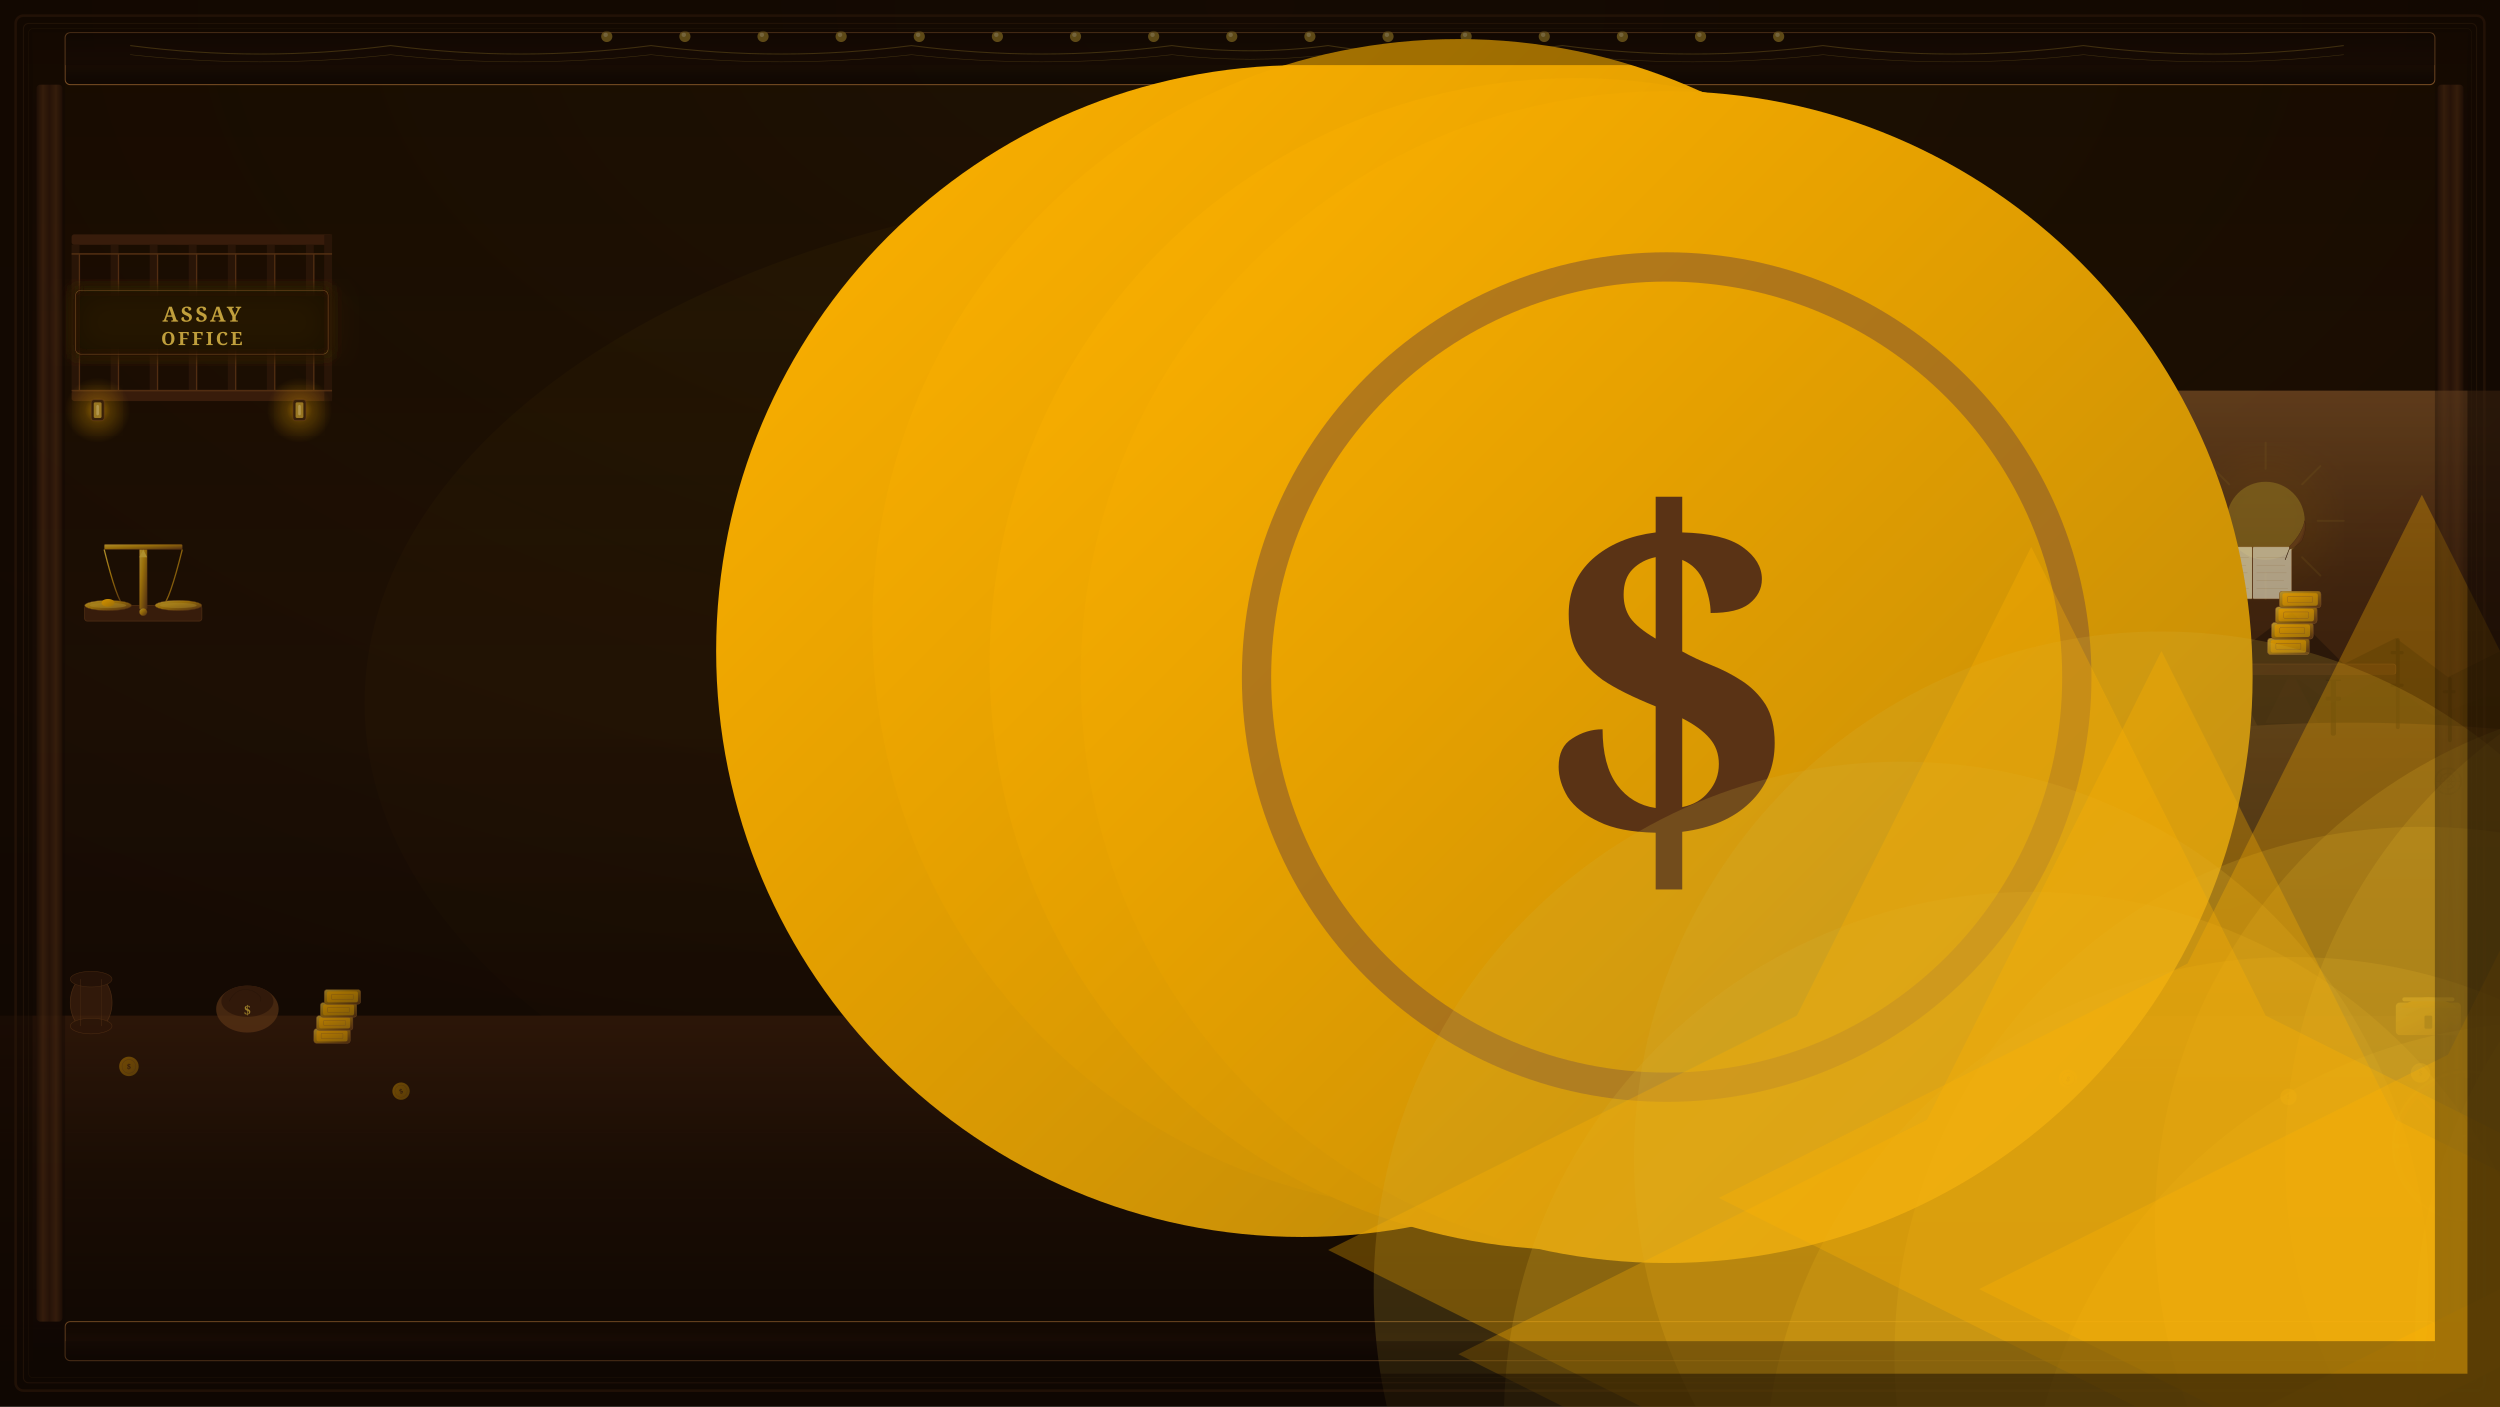
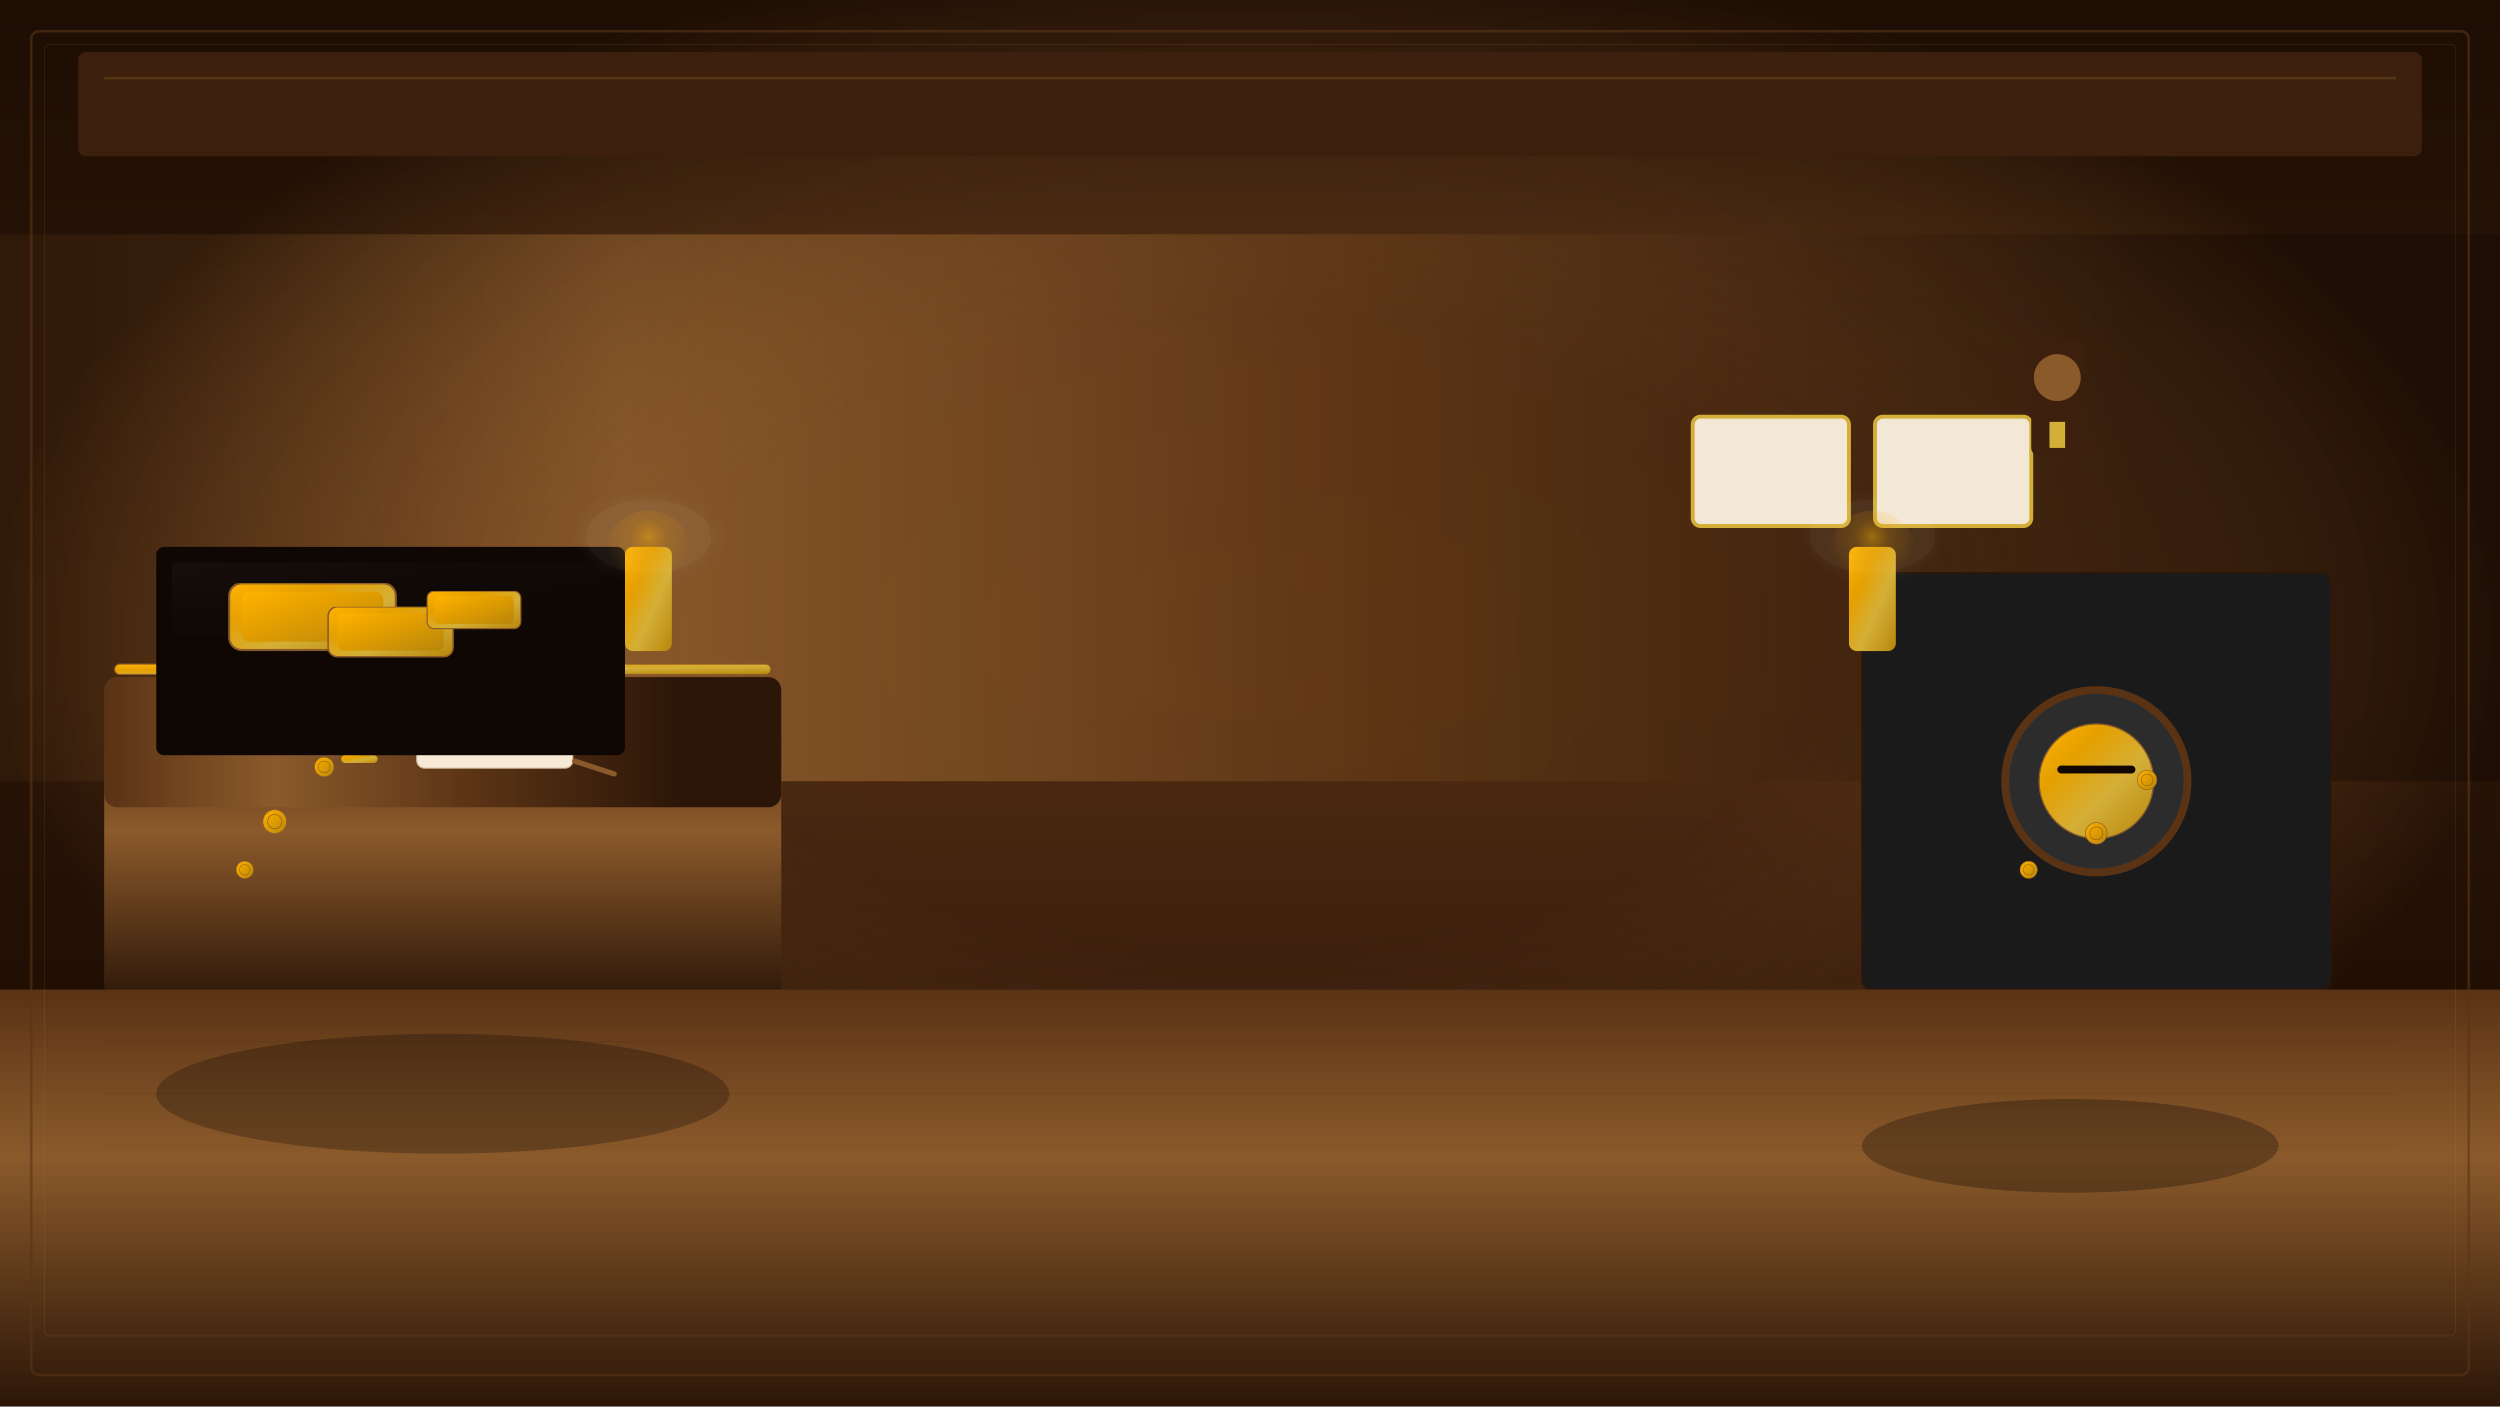
<svg xmlns="http://www.w3.org/2000/svg" viewBox="0 0 1920 1080" width="100%" height="100%">
  <defs>
-     <linearGradient id="bgGrad" x1="0" y1="0" x2="0" y2="1">
-       <stop offset="0%" stop-color="#120700" />
-       <stop offset="50%" stop-color="#1A0D04" />
-       <stop offset="100%" stop-color="#0D0602" />
+     <linearGradient id="bgWall" x1="0" y1="0" x2="0" y2="1">
+       <stop offset="0%" stop-color="#2C1608" />
+       <stop offset="35%" stop-color="#5A3315" />
+       <stop offset="65%" stop-color="#3D1F0D" />
+       <stop offset="100%" stop-color="#120700" />
    </linearGradient>
-     <linearGradient id="floorGrad" x1="0" y1="0" x2="0" y2="1">
-       <stop offset="0%" stop-color="#2C1608" />
-       <stop offset="40%" stop-color="#1A0D04" />
-       <stop offset="100%" stop-color="#0D0602" />
+     <linearGradient id="woodPanel" x1="0" y1="0" x2="1" y2="0">
+       <stop offset="0%" stop-color="#5A3315" />
+       <stop offset="25%" stop-color="#8B5A2B" />
+       <stop offset="55%" stop-color="#5A3315" />
+       <stop offset="85%" stop-color="#2C1608" />
    </linearGradient>
-     <linearGradient id="columnGrad" x1="0" y1="0" x2="1" y2="0">
-       <stop offset="0%" stop-color="#2C1608" />
-       <stop offset="25%" stop-color="#5A3315" />
-       <stop offset="50%" stop-color="#3D1F0D" />
-       <stop offset="75%" stop-color="#5A3315" />
-       <stop offset="100%" stop-color="#2C1608" />
-     </linearGradient>
-     <linearGradient id="brassGrad" x1="0" y1="0" x2="1" y2="1">
-       <stop offset="0%" stop-color="#D4AF37" />
-       <stop offset="40%" stop-color="#B8860B" />
-       <stop offset="100%" stop-color="#5A3315" />
+     <linearGradient id="brassMetal" x1="0" y1="0" x2="1" y2="1">
+       <stop offset="0%" stop-color="#FFB300" />
+       <stop offset="30%" stop-color="#E5A000" />
+       <stop offset="60%" stop-color="#D4AF37" />
+       <stop offset="100%" stop-color="#B8860B" />
    </linearGradient>
    <linearGradient id="goldShine" x1="0" y1="0" x2="1" y2="1">
      <stop offset="0%" stop-color="#FFB300" />
      <stop offset="40%" stop-color="#E5A000" />
      <stop offset="100%" stop-color="#B8860B" />
    </linearGradient>
-     <linearGradient id="sunsetGrad" x1="0" y1="0" x2="0" y2="1">
-       <stop offset="0%" stop-color="#8B5A2B" />
-       <stop offset="30%" stop-color="#5A3315" />
+     <linearGradient id="glassSheen" x1="0" y1="0" x2="1" y2="1">
+       <stop offset="0%" stop-color="#FFFFFF" stop-opacity="0.08" />
+       <stop offset="40%" stop-color="#FFFFFF" stop-opacity="0.02" />
+       <stop offset="100%" stop-color="#FFFFFF" stop-opacity="0" />
+     </linearGradient>
+     <linearGradient id="floorWood" x1="0" y1="0" x2="0" y2="1">
+       <stop offset="0%" stop-color="#5A3315" />
+       <stop offset="40%" stop-color="#8B5A2B" />
      <stop offset="100%" stop-color="#2C1608" />
    </linearGradient>
-     <linearGradient id="desertGrad" x1="0" y1="0" x2="0" y2="1">
-       <stop offset="0%" stop-color="#5A3315" />
-       <stop offset="100%" stop-color="#2C1608" />
-     </linearGradient>
-     <radialGradient id="lightGlow" cx="50%" cy="0%" r="80%">
-       <stop offset="0%" stop-color="#D4AF37" stop-opacity="0.06" />
-       <stop offset="60%" stop-color="#FFB300" stop-opacity="0.02" />
+     <radialGradient id="lampGlow" cx="50%" cy="30%" r="50%">
+       <stop offset="0%" stop-color="#FFB300" stop-opacity="0.45" />
+       <stop offset="40%" stop-color="#E5A000" stop-opacity="0.18" />
      <stop offset="100%" stop-color="#FFB300" stop-opacity="0" />
    </radialGradient>
-     <radialGradient id="lampGlow" cx="50%" cy="50%" r="50%">
-       <stop offset="0%" stop-color="#FFB300" stop-opacity="0.3" />
-       <stop offset="50%" stop-color="#E5A000" stop-opacity="0.1" />
-       <stop offset="100%" stop-color="#FFB300" stop-opacity="0" />
-     </radialGradient>
-     <radialGradient id="lampGlowStrong" cx="50%" cy="50%" r="50%">
+     <radialGradient id="lampGlowStrong" cx="50%" cy="50%" r="60%">
      <stop offset="0%" stop-color="#FFB300" stop-opacity="0.5" />
      <stop offset="40%" stop-color="#E5A000" stop-opacity="0.2" />
      <stop offset="100%" stop-color="#FFB300" stop-opacity="0" />
    </radialGradient>
-     <linearGradient id="centerGlow" x1="0" y1="0" x2="0" y2="1">
-       <stop offset="0%" stop-color="#FFB300" stop-opacity="0.03" />
-       <stop offset="100%" stop-color="#FFB300" stop-opacity="0" />
-     </linearGradient>
-     <filter id="softGlow">
-       <feGaussianBlur stdDeviation="4" />
-     </filter>
    <filter id="bloom">
-       <feGaussianBlur stdDeviation="8" />
+       <feGaussianBlur stdDeviation="6" result="b" />
+       <feComposite in="SourceGraphic" in2="b" operator="over" />
    </filter>
    <filter id="strongBloom">
-       <feGaussianBlur stdDeviation="14" />
+       <feGaussianBlur stdDeviation="12" />
    </filter>
    <symbol id="coin" viewBox="0 0 24 24">
-       <circle cx="12" cy="12" r="10" fill="url(#goldShine)" />
-       <circle cx="12" cy="12" r="7" fill="none" stroke="#8B5A2B" stroke-width="0.5" opacity="0.6" />
-       <text x="12" y="15" text-anchor="middle" fill="#5A3315" font-size="8" font-weight="bold" font-family="serif">$</text>
+       <circle cx="12" cy="12" r="10" fill="url(#goldShine)" stroke="#8B5A2B" stroke-width="0.6" />
+       <circle cx="12" cy="12" r="6" fill="none" stroke="#5A3315" stroke-width="0.6" opacity="0.6" />
    </symbol>
-     <symbol id="bulb" viewBox="0 0 14 14">
-       <circle cx="7" cy="7" r="5" fill="#D4AF37" opacity="0.6" />
-       <circle cx="6" cy="5.5" r="2" fill="#FFF8DC" opacity="0.3" />
+     <symbol id="goldBar" viewBox="0 0 40 20">
+       <rect x="0" y="0" width="40" height="16" rx="3" fill="url(#brassMetal)" stroke="#8B5A2B" stroke-width="0.5" />
+       <rect x="3" y="2" width="34" height="12" rx="2" fill="url(#goldShine)" />
    </symbol>
    <symbol id="dust" viewBox="0 0 4 4">
-       <circle cx="2" cy="2" r="1.5" fill="#D4AF37" opacity="0.2" />
+       <circle cx="2" cy="2" r="1.5" fill="#D4AF37" opacity="0.18" />
    </symbol>
    <symbol id="spark" viewBox="0 0 6 6">
-       <path d="M3 0 L4 2 L6 3 L4 4 L3 6 L2 4 L0 3 L2 2 Z" fill="#FFB300" opacity="0.3" />
-     </symbol>
-     <symbol id="goldBar" viewBox="0 0 40 20">
-       <rect x="0" y="0" width="40" height="16" rx="3" fill="url(#brassGrad)" stroke="#8B5A2B" stroke-width="0.5" />
-       <rect x="3" y="2" width="34" height="12" rx="2" fill="url(#goldShine)" />
-       <rect x="8" y="5" width="24" height="6" rx="1" fill="none" stroke="#8B5A2B" stroke-width="0.3" />
+       <path d="M3 0 L4 2 L6 3 L4 4 L3 6 L2 4 L0 3 L2 2 Z" fill="#FFB300" opacity="0.28" />
    </symbol>
    <style>
-       @keyframes floatCoin {
-         0%{transform:translateY(-40px) rotate(0deg);opacity:0}
-         10%{opacity:0.4}
-         85%{opacity:0.3}
-         100%{transform:translateY(1050px) rotate(120deg);opacity:0}
+       /* Animaciones con rango limitado a 150-200px */
+       @keyframes floatCoinSmall {
+         0%{transform:translateY(0px) rotate(0deg);opacity:0}
+         10%{opacity:0.6}
+         80%{opacity:0.5}
+         100%{transform:translateY(-160px) rotate(90deg);opacity:0}
      }
-       @keyframes floatCoin2 {
-         0%{transform:translateY(-80px) rotate(0deg);opacity:0}
-         10%{opacity:0.35}
-         85%{opacity:0.25}
-         100%{transform:translateY(1080px) rotate(-90deg);opacity:0}
+       @keyframes floatCoinSmall2 {
+         0%{transform:translateY(0px) rotate(0deg);opacity:0}
+         10%{opacity:0.5}
+         80%{opacity:0.4}
+         100%{transform:translateY(-120px) rotate(-60deg);opacity:0}
      }
-       @keyframes dustDrift {
-         0%{transform:translate(0,0);opacity:0}
-         20%{opacity:0.25}
-         80%{opacity:0.1}
-         100%{transform:translate(60px,-100px);opacity:0}
-       }
-       @keyframes dustDrift2 {
-         0%{transform:translate(0,0);opacity:0}
-         20%{opacity:0.2}
-         80%{opacity:0.08}
-         100%{transform:translate(-50px,-80px);opacity:0}
-       }
-       @keyframes sparkDrift {
-         0%{transform:translate(0,0) scale(1);opacity:0}
-         15%{opacity:0.35}
-         85%{opacity:0.15}
-         100%{transform:translate(40px,-120px) scale(0.5);opacity:0}
-       }
-       @keyframes glowPulse {
-         0%,100%{opacity:0.5}
-         50%{opacity:0.8}
-       }
-       @keyframes glowPulse2 {
-         0%,100%{opacity:0.4}
-         50%{opacity:0.7}
-       }
-       @keyframes lampFlicker {
-         0%,100%{opacity:0.7}
-         25%{opacity:0.6}
-         50%{opacity:0.8}
-         75%{opacity:0.55}
-       }
-       .coin1{animation:floatCoin 22s ease-in-out infinite}
-       .coin2{animation:floatCoin2 26s ease-in-out infinite}
-       .coin3{animation:floatCoin 18s ease-in-out infinite}
-       .dust1{animation:dustDrift 18s ease-out infinite}
-       .dust2{animation:dustDrift2 22s ease-out infinite}
-       .spark1{animation:sparkDrift 14s ease-out infinite}
-       .glow1{animation:glowPulse 4s ease-in-out infinite}
-       .glow2{animation:glowPulse2 6s ease-in-out infinite}
-       .lamp{animation:lampFlicker 3s ease-in-out infinite}
+       @keyframes opacityPulse{0%,100%{opacity:0.9}50%{opacity:0.75}}
+       .coinFloat1{animation:floatCoinSmall 20s ease-in-out infinite}
+       .coinFloat2{animation:floatCoinSmall2 24s ease-in-out infinite}
+       .lampFlicker{animation:opacityPulse 3s ease-in-out infinite}
    </style>
  </defs>
-   <rect width="1920" height="1080" fill="url(#bgGrad)" />
-   <rect width="1920" height="1080" fill="url(#lightGlow)" />
-   <ellipse cx="960" cy="540" rx="680" ry="400" fill="url(#centerGlow)" />
-   <rect x="0" y="780" width="1920" height="300" fill="url(#floorGrad)" />
-   <line x1="0" y1="820" x2="1920" y2="820" stroke="#2C1608" stroke-width="0.5" opacity="0.2" />
-   <line x1="0" y1="870" x2="1920" y2="870" stroke="#2C1608" stroke-width="0.5" opacity="0.15" />
-   <line x1="0" y1="920" x2="1920" y2="920" stroke="#2C1608" stroke-width="0.5" opacity="0.12" />
-   <line x1="0" y1="970" x2="1920" y2="970" stroke="#2C1608" stroke-width="0.5" opacity="0.1" />
-   <line x1="0" y1="1020" x2="1920" y2="1020" stroke="#2C1608" stroke-width="0.5" opacity="0.08" />
-   <rect x="12" y="12" width="1896" height="1056" rx="6" fill="none" stroke="#5A3315" stroke-width="2" opacity="0.7" />
-   <rect x="18" y="18" width="1884" height="1044" rx="4" fill="none" stroke="#8B5A2B" stroke-width="0.8" opacity="0.4" />
-   <rect x="22" y="22" width="1876" height="1036" rx="3" fill="none" stroke="#D4AF37" stroke-width="0.3" opacity="0.25" />
-   <rect x="50" y="25" width="1820" height="40" rx="4" fill="url(#bgGrad)" opacity="0.85" stroke="#8B5A2B" stroke-width="0.8" />
-   <g opacity="0.35">
-     <path d="M100 35 Q200 48 300 35 Q400 48 500 35 Q600 48 700 35 Q800 48 900 35 Q960 43 1020 35 Q1100 48 1200 35 Q1300 48 1400 35 Q1500 48 1600 35 Q1700 48 1800 35" fill="none" stroke="#D4AF37" stroke-width="0.8" />
-     <path d="M100 42 Q200 53 300 42 Q400 53 500 42 Q600 53 700 42 Q800 53 900 42 Q960 49 1020 42 Q1100 53 1200 42 Q1300 53 1400 42 Q1500 53 1600 42 Q1700 53 1800 42" fill="none" stroke="#D4AF37" stroke-width="0.4" />
+   <g id="background">
+     <rect width="1920" height="1080" fill="url(#bgWall)" />
+     <rect x="0" y="180" width="1920" height="420" fill="url(#woodPanel)" opacity="0.95" />
  </g>
-   <g>
-     <use href="#bulb" x="460" y="22" width="12" height="12" class="glow1" />
-     <use href="#bulb" x="520" y="22" width="12" height="12" class="glow2" />
-     <use href="#bulb" x="580" y="22" width="12" height="12" class="glow1" />
-     <use href="#bulb" x="640" y="22" width="12" height="12" class="glow2" />
-     <use href="#bulb" x="700" y="22" width="12" height="12" class="glow1" />
-     <use href="#bulb" x="760" y="22" width="12" height="12" class="glow2" />
-     <use href="#bulb" x="820" y="22" width="12" height="12" class="glow1" />
-     <use href="#bulb" x="880" y="22" width="12" height="12" class="glow2" />
-     <use href="#bulb" x="940" y="22" width="12" height="12" class="glow1" />
-     <use href="#bulb" x="1000" y="22" width="12" height="12" class="glow2" />
-     <use href="#bulb" x="1060" y="22" width="12" height="12" class="glow1" />
-     <use href="#bulb" x="1120" y="22" width="12" height="12" class="glow2" />
-     <use href="#bulb" x="1180" y="22" width="12" height="12" class="glow1" />
-     <use href="#bulb" x="1240" y="22" width="12" height="12" class="glow2" />
-     <use href="#bulb" x="1300" y="22" width="12" height="12" class="glow1" />
-     <use href="#bulb" x="1360" y="22" width="12" height="12" class="glow2" />
+   <g id="vignette">
+     <radialGradient id="centerVig" cx="50%" cy="45%" r="50%">
+       <stop offset="0%" stop-color="#FFB300" stop-opacity="0.02" />
+       <stop offset="45%" stop-color="#8B5A2B" stop-opacity="0.04" />
+       <stop offset="100%" stop-color="#120700" stop-opacity="0.6" />
+     </radialGradient>
+     <rect x="0" y="0" width="1920" height="1080" fill="url(#centerVig)" />
  </g>
-   <rect x="50" y="1015" width="1820" height="30" rx="4" fill="url(#bgGrad)" opacity="0.7" stroke="#8B5A2B" stroke-width="0.8" />
-   <rect x="28" y="65" width="20" height="950" rx="3" fill="url(#columnGrad)" opacity="0.75" />
-   <rect x="1872" y="65" width="20" height="950" rx="3" fill="url(#columnGrad)" opacity="0.75" />
-   <g opacity="0.85">
-     <rect x="55" y="180" width="200" height="8" rx="2" fill="#3D1F0D" />
-     <rect x="55" y="300" width="200" height="8" rx="2" fill="#3D1F0D" />
-     <rect x="55" y="188" width="6" height="112" fill="#2C1608" />
-     <rect x="85" y="188" width="6" height="112" fill="#2C1608" />
-     <rect x="115" y="188" width="6" height="112" fill="#2C1608" />
-     <rect x="145" y="188" width="6" height="112" fill="#2C1608" />
-     <rect x="175" y="188" width="6" height="112" fill="#2C1608" />
-     <rect x="205" y="188" width="6" height="112" fill="#2C1608" />
-     <rect x="235" y="188" width="6" height="112" fill="#2C1608" />
-     <rect x="249" y="180" width="6" height="128" fill="#2C1608" />
-     <line x1="55" y1="195" x2="255" y2="195" stroke="#5A3315" stroke-width="1.2" />
-     <line x1="55" y1="300" x2="255" y2="300" stroke="#5A3315" stroke-width="1.2" />
-     <line x1="61" y1="195" x2="61" y2="300" stroke="#5A3315" stroke-width="1" />
-     <line x1="91" y1="195" x2="91" y2="300" stroke="#5A3315" stroke-width="1" />
-     <line x1="121" y1="195" x2="121" y2="300" stroke="#5A3315" stroke-width="1" />
-     <line x1="151" y1="195" x2="151" y2="300" stroke="#5A3315" stroke-width="1" />
-     <line x1="181" y1="195" x2="181" y2="300" stroke="#5A3315" stroke-width="1" />
-     <line x1="211" y1="195" x2="211" y2="300" stroke="#5A3315" stroke-width="1" />
-     <line x1="241" y1="195" x2="241" y2="300" stroke="#5A3315" stroke-width="1" />
-     <rect x="55" y="220" width="200" height="55" rx="6" fill="#120700" stroke="#5A3315" stroke-width="1" filter="url(#softGlow)" />
-     <rect x="58" y="223" width="194" height="49" rx="4" fill="none" stroke="#8B5A2B" stroke-width="0.4" />
-     <text x="155" y="247" text-anchor="middle" fill="#D4AF37" font-size="16" font-weight="bold" font-family="serif" letter-spacing="2">ASSAY</text>
-     <text x="155" y="265" text-anchor="middle" fill="#D4AF37" font-size="14" font-weight="bold" font-family="serif" letter-spacing="2">OFFICE</text>
-     <text x="155" y="247" text-anchor="middle" fill="#FFF8DC" font-size="16" font-weight="bold" font-family="serif" letter-spacing="2" opacity="0.12">ASSAY</text>
-     <text x="155" y="265" text-anchor="middle" fill="#FFF8DC" font-size="14" font-weight="bold" font-family="serif" letter-spacing="2" opacity="0.12">OFFICE</text>
+   <g id="wall_details">
+     <rect x="60" y="40" width="1800" height="80" rx="6" fill="#3D1F0D" />
+     <path d="M80 60 h1760" stroke="#D4AF37" stroke-width="2" opacity="0.16" />
  </g>
-   <rect x="55" y="220" width="200" height="55" rx="6" fill="#FFB300" opacity="0.06" filter="url(#strongBloom)" />
-   <g transform="translate(75, 315)" class="lamp">
-     <circle cx="0" cy="0" r="25" fill="url(#lampGlowStrong)" />
-     <rect x="-5" y="-8" width="10" height="16" rx="2" fill="#2C1608" stroke="#5A3315" stroke-width="0.5" />
-     <rect x="-3" y="-6" width="6" height="12" rx="1" fill="#D4AF37" opacity="0.6" />
-     <rect x="-1" y="-4" width="2" height="8" rx="1" fill="#FFF8DC" opacity="0.25" />
-     <circle cx="0" cy="0" r="16" fill="#FFB300" opacity="0.08" filter="url(#bloom)" />
-   </g>
-   <g transform="translate(230, 315)" class="lamp">
-     <circle cx="0" cy="0" r="25" fill="url(#lampGlowStrong)" />
-     <rect x="-5" y="-8" width="10" height="16" rx="2" fill="#2C1608" stroke="#5A3315" stroke-width="0.5" />
-     <rect x="-3" y="-6" width="6" height="12" rx="1" fill="#D4AF37" opacity="0.6" />
-     <rect x="-1" y="-4" width="2" height="8" rx="1" fill="#FFF8DC" opacity="0.25" />
-     <circle cx="0" cy="0" r="16" fill="#FFB300" opacity="0.08" filter="url(#bloom)" />
-   </g>
-   <g transform="translate(75, 410)" opacity="0.8">
-     <rect x="-10" y="55" width="90" height="12" rx="2" fill="#3D1F0D" stroke="#5A3315" stroke-width="0.6" />
-     <rect x="32" y="10" width="6" height="48" rx="1" fill="url(#brassGrad)" stroke="#5A3315" stroke-width="0.3" />
-     <rect x="5" y="8" width="60" height="4" rx="1" fill="url(#brassGrad)" stroke="#5A3315" stroke-width="0.3" />
-     <path d="M5 12 Q15 52 20 55" fill="none" stroke="url(#brassGrad)" stroke-width="1" />
-     <ellipse cx="8" cy="55" rx="18" ry="4" fill="url(#brassGrad)" stroke="#5A3315" stroke-width="0.3" />
-     <ellipse cx="8" cy="55" rx="14" ry="2" fill="#D4AF37" opacity="0.4" />
-     <path d="M65 12 Q55 52 50 55" fill="none" stroke="url(#brassGrad)" stroke-width="1" />
-     <ellipse cx="62" cy="55" rx="18" ry="4" fill="url(#brassGrad)" stroke="#5A3315" stroke-width="0.3" />
-     <ellipse cx="62" cy="55" rx="14" ry="2" fill="#D4AF37" opacity="0.4" />
-     <ellipse cx="8" cy="53" rx="5" ry="3" fill="url(#goldShine)" />
-     <polygon points="35,12 32,18 38,18" fill="#D4AF37" />
-     <circle cx="35" cy="60" r="3" fill="url(#brassGrad)" stroke="#5A3315" stroke-width="0.2" />
-   </g>
-   <g transform="translate(70, 770)" opacity="0.7">
-     <ellipse cx="0" cy="0" rx="16" ry="22" fill="#3D1F0D" stroke="#5A3315" stroke-width="0.6" />
-     <ellipse cx="0" cy="-18" rx="16" ry="6" fill="#2C1608" stroke="#5A3315" stroke-width="0.4" />
-     <ellipse cx="0" cy="18" rx="16" ry="6" fill="#2C1608" stroke="#5A3315" stroke-width="0.4" />
-     <line x1="-8" y1="-18" x2="-8" y2="18" stroke="#5A3315" stroke-width="0.4" />
-     <line x1="8" y1="-18" x2="8" y2="18" stroke="#5A3315" stroke-width="0.4" />
-   </g>
-   <g transform="translate(190, 775)" opacity="0.7">
-     <ellipse cx="0" cy="0" rx="24" ry="18" fill="#5A3315" />
-     <ellipse cx="0" cy="-6" rx="20" ry="12" fill="#3D1F0D" />
-     <path d="M-14 -6 Q-8 -18 4 -14 Q12 -10 10 -6" fill="#3D1F0D" stroke="#2C1608" stroke-width="0.3" />
-     <text x="0" y="4" text-anchor="middle" fill="#D4AF37" font-size="10" font-weight="bold">$</text>
-   </g>
-   <g transform="translate(240, 790)" opacity="0.65">
-     <use href="#goldBar" x="0" y="0" width="30" height="14" />
-     <use href="#goldBar" x="2" y="-10" width="30" height="14" />
-     <use href="#goldBar" x="5" y="-20" width="30" height="14" />
-     <use href="#goldBar" x="8" y="-30" width="30" height="14" />
-   </g>
-   <g opacity="0.6">
-     <rect x="1570" y="300" width="350" height="480" fill="url(#sunsetGrad)" />
-     <circle cx="1740" cy="400" r="30" fill="#D4AF37" opacity="0.6" />
-     <circle cx="1740" cy="400" r="50" fill="#FFB300" opacity="0.08" filter="url(#strongBloom)" />
-     <g opacity="0.15" stroke="#D4AF37" stroke-width="1.5" stroke-linecap="round">
-       <line x1="1740" y1="360" x2="1740" y2="340" />
-       <line x1="1740" y1="440" x2="1740" y2="460" />
-       <line x1="1700" y1="400" x2="1680" y2="400" />
-       <line x1="1780" y1="400" x2="1800" y2="400" />
-       <line x1="1712" y1="372" x2="1698" y2="358" />
-       <line x1="1768" y1="372" x2="1782" y2="358" />
-       <line x1="1712" y1="428" x2="1698" y2="442" />
-       <line x1="1768" y1="428" x2="1782" y2="442" />
+   <g id="counter">
+     <rect x="80" y="550" width="520" height="220" rx="14" fill="url(#floorWood)" />
+     <rect x="80" y="520" width="520" height="100" rx="10" fill="url(#woodPanel)" />
+     <rect x="88" y="510" width="504" height="8" rx="4" fill="url(#brassMetal)" stroke="#8B5A2B" stroke-width="0.8" />
+     <g transform="translate(200,470) scale(0.9)">
+       <rect x="-10" y="20" width="80" height="6" rx="3" fill="#5A3315" />
+       <circle cx="30" cy="24" r="4" fill="url(#brassMetal)" stroke="#8B5A2B" stroke-width="0.6" />
+       <line x1="30" y1="24" x2="30" y2="-20" stroke="url(#brassMetal)" stroke-width="3" />
+       <ellipse cx="-10" cy="-6" rx="16" ry="6" fill="#D4AF37" opacity="0.95" />
+       <ellipse cx="70" cy="-6" rx="16" ry="6" fill="#D4AF37" opacity="0.95" />
    </g>
-     <path d="M1570 530 L1600 480 L1640 510 L1680 460 L1720 500 L1760 470 L1800 510 L1840 490 L1880 520 L1920 500 L1920 620 L1570 620 Z" fill="#0D0602" opacity="0.4" />
-     <path d="M1570 560 L1590 520 L1630 540 L1670 500 L1710 530 L1750 510 L1790 540 L1830 520 L1870 550 L1920 530 L1920 620 L1570 620 Z" fill="#2C1608" opacity="0.5" />
-     <path d="M1570 570 Q1640 555 1700 560 Q1800 550 1920 560 L1920 780 L1570 780 Z" fill="url(#desertGrad)" />
-     <path d="M1620 565 L1645 495 L1670 565 Z" fill="#3D1F0D" opacity="0.7" />
-     <path d="M1685 560 L1710 510 L1735 560 Z" fill="#5A3315" opacity="0.6" />
-     <path d="M1740 555 L1760 515 L1780 555 Z" fill="#3D1F0D" opacity="0.5" />
-     <g fill="#120700" opacity="0.55">
-       <rect x="1790" y="510" width="4" height="55" rx="1.5" />
-       <rect x="1786" y="520" width="12" height="3" rx="1" />
-       <rect x="1786" y="535" width="12" height="3" rx="1" />
-       <rect x="1840" y="490" width="3" height="70" rx="1.5" />
-       <rect x="1836" y="500" width="10" height="2.5" rx="1" />
-       <rect x="1836" y="525" width="10" height="2.5" rx="1" />
-       <rect x="1880" y="520" width="3" height="50" rx="1.5" />
-       <rect x="1876" y="530" width="10" height="2.5" rx="1" />
+     <g transform="translate(320,520)">
+       <rect x="0" y="0" width="120" height="70" rx="6" fill="#F6E9D6" stroke="#C9B088" stroke-width="0.8" />
+       <rect x="6" y="6" width="108" height="18" fill="#EDE0C8" />
+       <rect x="6" y="30" width="108" height="28" fill="#F5EBD9" />
+       <rect x="120" y="62" width="36" height="4" rx="2" fill="#8B5A2B" transform="rotate(18 120 62)" />
    </g>
-     <g transform="translate(1710, 430)" opacity="0.4">
-       <rect x="-2" y="0" width="4" height="45" fill="#0D0602" />
-       <polygon points="-14,12 0,-3 14,12 0,27" fill="#0D0602">
-         <animateTransform attributeName="transform" type="rotate" from="0 0 12" to="360 0 12" dur="10s" repeatCount="indefinite" />
-       </polygon>
+     <g transform="translate(240,560)">
+       <circle cx="12" cy="12" r="12" fill="#FFFFFF" opacity="0.03" stroke="#C9B088" stroke-width="1" />
+       <rect x="22" y="20" width="28" height="6" rx="3" fill="url(#brassMetal)" />
    </g>
-     <g transform="translate(1880, 600)" opacity="0.25">
-       <circle cx="0" cy="0" r="10" fill="none" stroke="#120700" stroke-width="1.5" />
-       <circle cx="0" cy="0" r="6" fill="none" stroke="#120700" stroke-width="1" />
-       <circle cx="0" cy="0" r="3" fill="none" stroke="#120700" stroke-width="0.5" />
-       <line x1="-10" y1="0" x2="10" y2="0" stroke="#120700" stroke-width="0.8" />
-       <line x1="0" y1="-10" x2="0" y2="10" stroke="#120700" stroke-width="0.8" />
-       <line x1="-7" y1="-7" x2="7" y2="7" stroke="#120700" stroke-width="0.5" />
-       <line x1="7" y1="-7" x2="-7" y2="7" stroke="#120700" stroke-width="0.5" />
+     <g transform="translate(120,420)">
+       <rect x="0" y="0" width="360" height="160" rx="6" fill="#0F0704" />
+       <rect x="12" y="12" width="336" height="56" rx="3" fill="url(#glassSheen)" opacity="0.38" />
+       <use href="#goldBar" x="40" y="28" width="160" height="64" />
+       <use href="#goldBar" x="120" y="46" width="120" height="48" />
+       <use href="#goldBar" x="200" y="34" width="88" height="36" />
    </g>
  </g>
-   <g opacity="0.8">
-     <rect x="1680" y="510" width="160" height="8" rx="2" fill="#3D1F0D" stroke="#5A3315" stroke-width="0.5" />
-     <rect x="1680" y="518" width="160" height="4" fill="#2C1608" />
-     <g transform="translate(1700, 420)">
-       <rect x="0" y="0" width="30" height="40" rx="1" fill="#D4C9A0" stroke="#8B5A2B" stroke-width="0.3" />
-       <rect x="30" y="0" width="30" height="40" rx="1" fill="#C8BDA0" stroke="#8B5A2B" stroke-width="0.3" />
-       <line x1="30" y1="0" x2="30" y2="40" stroke="#5A3315" stroke-width="0.6" />
-       <line x1="3" y1="8" x2="27" y2="8" stroke="#8B5A2B" stroke-width="0.2" opacity="0.5" />
-       <line x1="3" y1="14" x2="25" y2="14" stroke="#8B5A2B" stroke-width="0.2" opacity="0.5" />
-       <line x1="3" y1="20" x2="26" y2="20" stroke="#8B5A2B" stroke-width="0.2" opacity="0.5" />
-       <line x1="3" y1="26" x2="24" y2="26" stroke="#8B5A2B" stroke-width="0.2" opacity="0.5" />
-       <line x1="3" y1="32" x2="27" y2="32" stroke="#8B5A2B" stroke-width="0.2" opacity="0.5" />
-       <line x1="33" y1="8" x2="57" y2="8" stroke="#8B5A2B" stroke-width="0.2" opacity="0.5" />
-       <line x1="33" y1="14" x2="55" y2="14" stroke="#8B5A2B" stroke-width="0.2" opacity="0.5" />
-       <line x1="33" y1="20" x2="56" y2="20" stroke="#8B5A2B" stroke-width="0.2" opacity="0.5" />
-       <line x1="33" y1="26" x2="54" y2="26" stroke="#8B5A2B" stroke-width="0.2" opacity="0.5" />
-       <line x1="33" y1="32" x2="57" y2="32" stroke="#8B5A2B" stroke-width="0.2" opacity="0.5" />
-       <path d="M58 0 Q68 -10 70 -20 Q72 -15 68 -5 Q64 0 58 2" fill="#5A3315" stroke="#3D1F0D" stroke-width="0.3" />
-       <line x1="58" y1="2" x2="55" y2="10" stroke="#2C1608" stroke-width="0.5" />
+   <g id="vault">
+     <g transform="translate(1430,440)">
+       <rect x="0" y="0" width="360" height="320" rx="8" fill="#1A1A1A" stroke="#2C1608" stroke-width="1.2" />
+       <circle cx="180" cy="160" r="70" fill="#2C2C2C" stroke="#5A3315" stroke-width="6" />
+       <circle cx="180" cy="160" r="44" fill="url(#brassMetal)" stroke="#8B5A2B" stroke-width="1" />
+       <rect x="150" y="148" width="60" height="6" rx="3" fill="#120700" />
    </g>
-     <g transform="translate(1740, 490)">
-       <use href="#goldBar" x="0" y="0" width="35" height="16" />
-       <use href="#goldBar" x="3" y="-12" width="35" height="16" />
-       <use href="#goldBar" x="6" y="-24" width="35" height="16" />
-       <use href="#goldBar" x="9" y="-36" width="35" height="16" />
+     <g transform="translate(1300,320)">
+       <rect x="0" y="0" width="120" height="84" rx="6" fill="#F3E8D6" stroke="#D4AF37" stroke-width="3" />
+       <rect x="140" y="0" width="120" height="84" rx="6" fill="#F3E8D6" stroke="#D4AF37" stroke-width="3" />
+     </g>
+     <g transform="translate(1560,260)">
+       <rect x="0" y="0" width="40" height="90" rx="6" fill="#3D1F0D" />
+       <circle cx="20" cy="30" r="18" fill="#8B5A2B" />
+       <rect x="14" y="64" width="12" height="20" fill="#D4AF37" />
    </g>
  </g>
-   <g transform="translate(1840, 760)" opacity="0.55">
-     <rect x="0" y="10" width="50" height="25" rx="3" fill="url(#brassGrad)" />
-     <path d="M3 14 Q25 -2 47 14" fill="url(#goldShine)" />
-     <rect x="22" y="20" width="6" height="10" rx="1" fill="#0D0602" />
-     <rect x="5" y="6" width="40" height="3" rx="1.5" fill="#D4AF37" />
+   <g id="floor">
+     <rect x="0" y="760" width="1920" height="320" fill="url(#floorWood)" />
+     <g stroke="#2C1608" stroke-opacity="0.08" stroke-width="1">
+       <line x1="80" y1="800" x2="1840" y2="800" />
+       <line x1="80" y1="840" x2="1840" y2="840" />
+       <line x1="80" y1="880" x2="1840" y2="880" />
+     </g>
+     <ellipse cx="340" cy="840" rx="220" ry="46" fill="#000" opacity="0.25" />
+     <ellipse cx="1590" cy="880" rx="160" ry="36" fill="#000" opacity="0.28" />
  </g>
-   <g transform="translate(1895, 880)" opacity="0.35">
-     <circle cx="0" cy="0" r="55" fill="none" stroke="#3D1F0D" stroke-width="4" />
-     <circle cx="0" cy="0" r="57" fill="none" stroke="#5A3315" stroke-width="2" />
-     <circle cx="0" cy="0" r="59" fill="none" stroke="#2C1608" stroke-width="1" />
-     <circle cx="0" cy="0" r="8" fill="#3D1F0D" stroke="#5A3315" stroke-width="1.5" />
-     <circle cx="0" cy="0" r="3" fill="#2C1608" />
-     <line x1="0" y1="-8" x2="0" y2="-55" stroke="#3D1F0D" stroke-width="2.5" />
-     <line x1="0" y1="8" x2="0" y2="55" stroke="#3D1F0D" stroke-width="2.5" />
-     <line x1="-8" y1="0" x2="-55" y2="0" stroke="#3D1F0D" stroke-width="2.5" />
-     <line x1="8" y1="0" x2="55" y2="0" stroke="#3D1F0D" stroke-width="2.5" />
-     <line x1="-6" y1="-6" x2="-39" y2="-39" stroke="#3D1F0D" stroke-width="2" />
-     <line x1="6" y1="6" x2="39" y2="39" stroke="#3D1F0D" stroke-width="2" />
-     <line x1="6" y1="-6" x2="39" y2="-39" stroke="#3D1F0D" stroke-width="2" />
-     <line x1="-6" y1="6" x2="-39" y2="39" stroke="#3D1F0D" stroke-width="2" />
-     <rect x="-2" y="-58" width="4" height="6" rx="1" fill="#5A3315" />
-     <rect x="-2" y="52" width="4" height="6" rx="1" fill="#5A3315" />
-     <rect x="-58" y="-2" width="6" height="4" rx="1" fill="#5A3315" />
-     <rect x="52" y="-2" width="6" height="4" rx="1" fill="#5A3315" />
+   <g id="lights">
+     <g transform="translate(480,420)">
+       <rect x="0" y="0" width="36" height="80" rx="6" fill="url(#brassMetal)" />
+       <ellipse cx="18" cy="-8" rx="48" ry="28" fill="#FFF8E6" opacity="0.06" filter="url(#bloom)" />
+       <circle cx="18" cy="6" r="34" fill="url(#lampGlow)" class="lampFlicker" />
+     </g>
+     <g transform="translate(1420,420)">
+       <rect x="0" y="0" width="36" height="80" rx="6" fill="url(#brassMetal)" />
+       <ellipse cx="18" cy="-8" rx="48" ry="28" fill="#FFF8E6" opacity="0.06" filter="url(#bloom)" />
+       <circle cx="18" cy="6" r="34" fill="url(#lampGlow)" class="lampFlicker" />
+     </g>
  </g>
-   <g>
-     <use href="#coin" x="40" y="-40" class="coin1" />
-     <use href="#coin" x="160" y="-60" class="coin2" />
-     <use href="#coin" x="250" y="-30" class="coin3" />
-     <use href="#coin" x="1820" y="-50" class="coin1" />
-     <use href="#coin" x="1860" y="-30" class="coin2" />
-     <use href="#coin" x="1750" y="-70" class="coin3" />
-     <use href="#coin" x="320" y="-20" class="coin1" style="animation-delay:-8s" />
-     <use href="#coin" x="1650" y="-40" class="coin2" style="animation-delay:-10s" />
+   <g id="coins">
+     <use href="#coin" x="200" y="620" width="22" height="22" class="coinFloat1" />
+     <use href="#coin" x="240" y="580" width="18" height="18" class="coinFloat2" />
+     <use href="#coin" x="180" y="660" width="16" height="16" class="coinFloat1" />
+     <use href="#coin" x="1600" y="630" width="20" height="20" class="coinFloat2" />
+     <use href="#coin" x="1640" y="590" width="18" height="18" class="coinFloat1" />
+     <use href="#coin" x="1550" y="660" width="16" height="16" class="coinFloat2" />
  </g>
-   <g opacity="0.35">
-     <use href="#coin" x="90" y="810" width="18" height="18" />
-     <use href="#coin" x="300" y="830" width="16" height="16" transform="rotate(-20 308 838)" />
-     <use href="#coin" x="1580" y="820" width="17" height="17" transform="rotate(15 1588 828)" />
-     <use href="#coin" x="1750" y="835" width="15" height="15" transform="rotate(-10 1757 842)" />
-     <use href="#coin" x="1850" y="815" width="18" height="18" />
+   <g id="foreground_overlay">
+     <rect x="24" y="24" width="1872" height="1032" rx="6" fill="none" stroke="#5A3315" stroke-width="2" opacity="0.6" />
+     <rect x="34" y="34" width="1852" height="992" rx="4" fill="none" stroke="#D4AF37" stroke-width="0.4" opacity="0.18" />
  </g>
-   <g>
-     <use href="#dust" x="500" y="450" class="dust1" />
-     <use href="#dust" x="700" y="350" class="dust2" />
-     <use href="#dust" x="900" y="500" class="dust1" style="animation-delay:-5s" />
-     <use href="#dust" x="1100" y="400" class="dust2" style="animation-delay:-7s" />
-     <use href="#dust" x="1300" y="480" class="dust1" style="animation-delay:-10s" />
-     <use href="#dust" x="800" y="600" class="dust2" style="animation-delay:-12s" />
-     <use href="#dust" x="1200" y="350" class="dust1" style="animation-delay:-3s" />
-     <use href="#dust" x="600" y="550" class="dust2" style="animation-delay:-15s" />
-     <use href="#dust" x="1000" y="650" class="dust1" style="animation-delay:-8s" />
-     <use href="#dust" x="1400" y="420" class="dust2" style="animation-delay:-6s" />
-     <use href="#spark" x="700" y="500" class="spark1" />
-     <use href="#spark" x="1100" y="450" class="spark1" style="animation-delay:-5s" />
-     <use href="#spark" x="900" y="380" class="spark1" style="animation-delay:-9s" />
-     <use href="#spark" x="1300" y="550" class="spark1" style="animation-delay:-3s" />
-     <use href="#spark" x="600" y="420" class="spark1" style="animation-delay:-12s" />
-   </g>
-   <rect x="0" y="0" width="1920" height="1080" fill="none" stroke="#120700" stroke-width="50" opacity="0.5" pointer-events="none" />
-   <rect x="0" y="0" width="1920" height="1080" fill="none" stroke="#0D0602" stroke-width="100" opacity="0.35" pointer-events="none" />
</svg>
